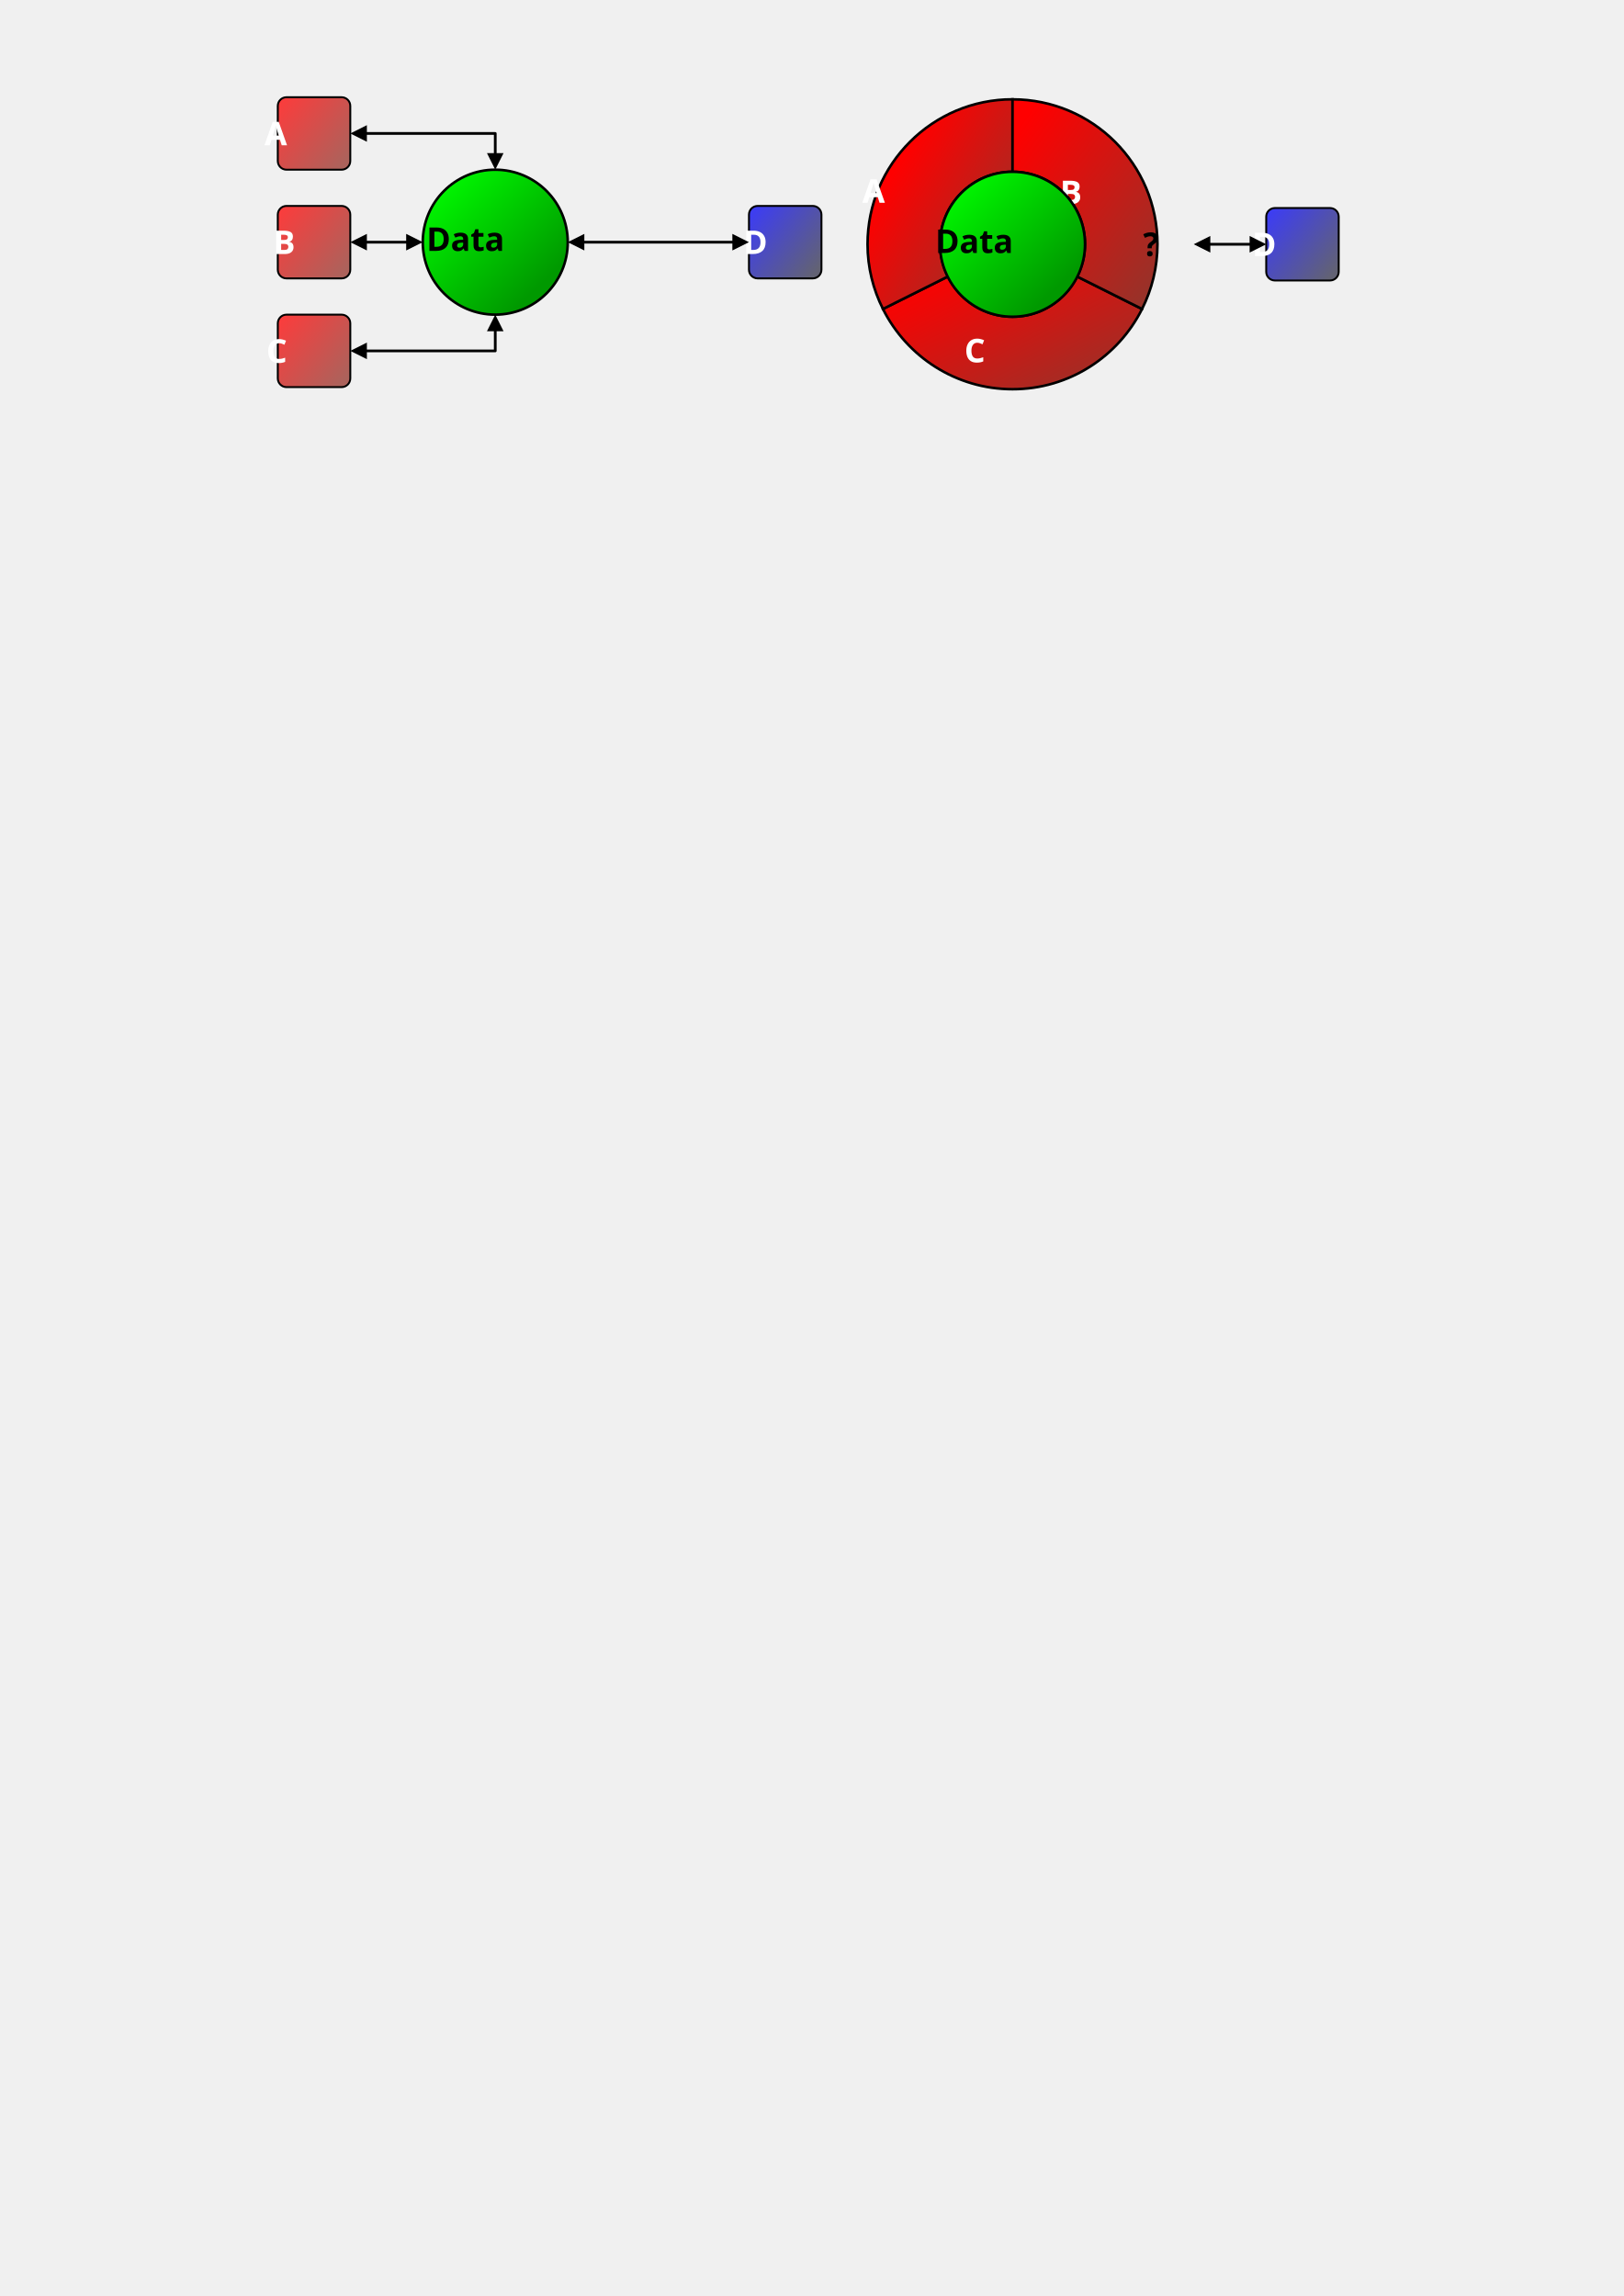
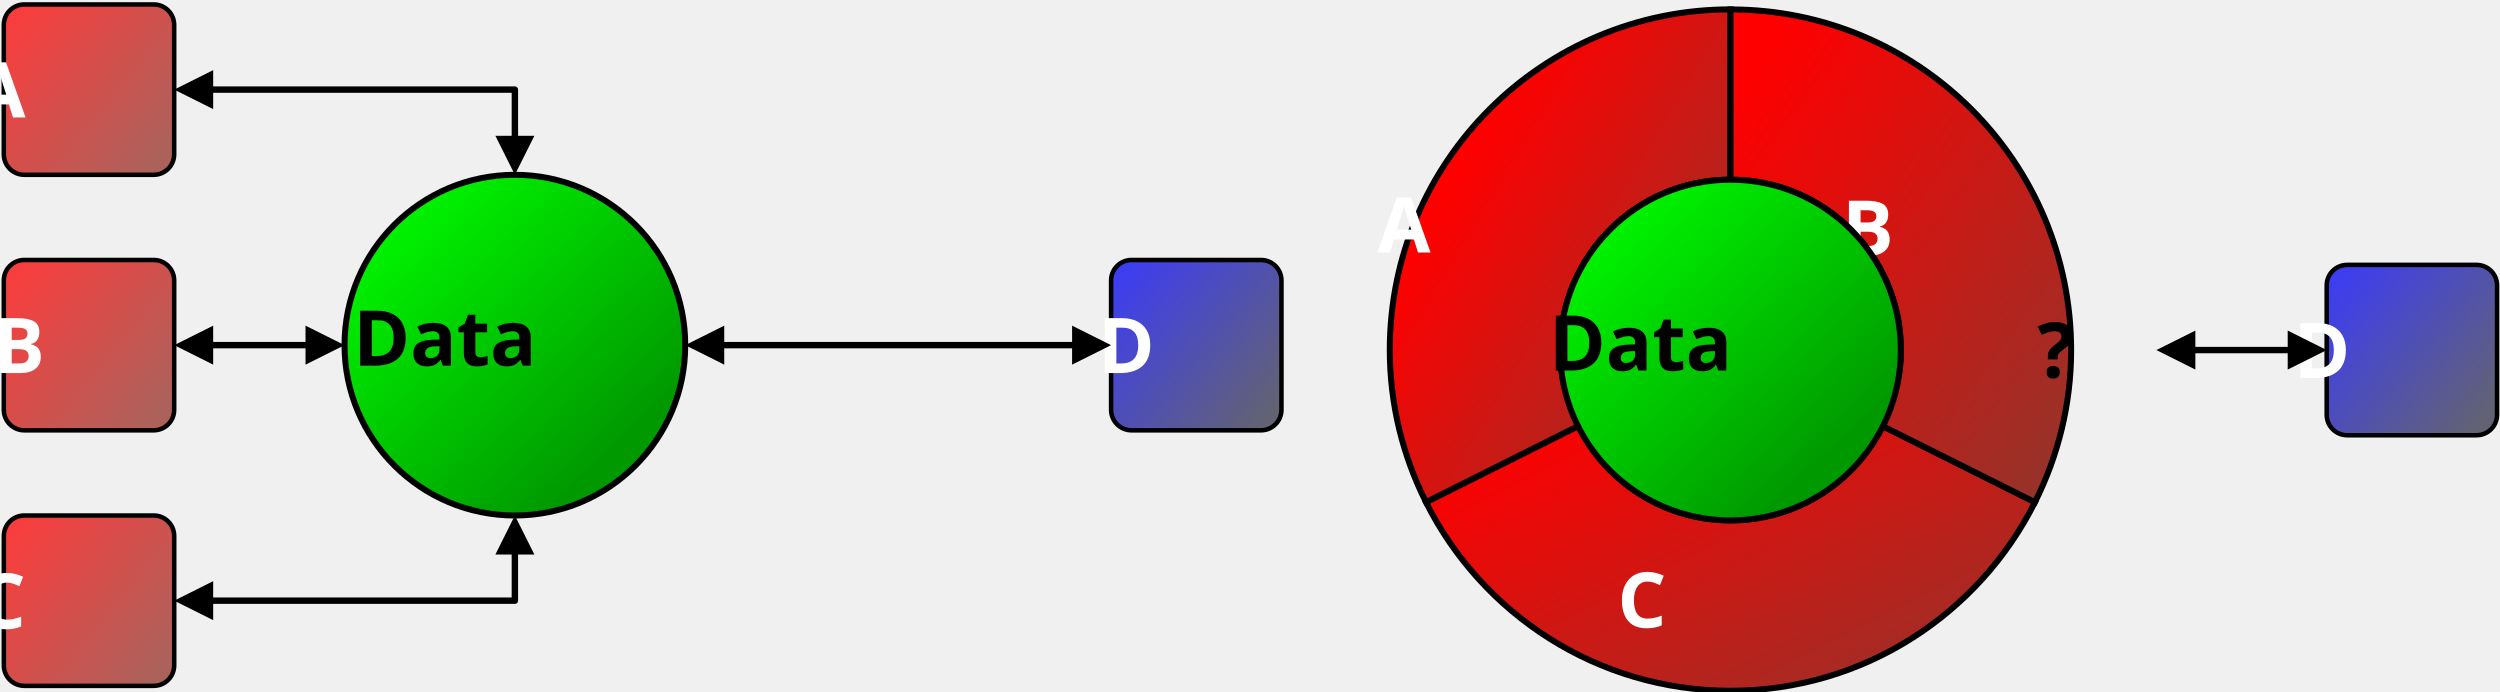
- <svg xmlns="http://www.w3.org/2000/svg" xmlns:xlink="http://www.w3.org/1999/xlink" id="svg1" width="210mm" height="297mm">
+ <svg xmlns="http://www.w3.org/2000/svg" xmlns:xlink="http://www.w3.org/1999/xlink" version="1.0" x="0" y="0" width="520" height="143.75" id="svg1">
  <defs id="defs3">
    <linearGradient id="linearGradient3626">
      <stop style="stop-color:#0000f7;stop-opacity:1;" offset="0" id="stop3627" />
      <stop style="stop-color:#33334a;stop-opacity:1;" offset="1" id="stop3628" />
    </linearGradient>
    <linearGradient id="linearGradient3148">
      <stop style="stop-color:#009900;stop-opacity:1;" offset="0" id="stop3149" />
      <stop style="stop-color:#00ff00;stop-opacity:1;" offset="1" id="stop3150" />
    </linearGradient>
    <linearGradient id="linearGradient3119">
      <stop style="stop-color:#ff0000;stop-opacity:1;" offset="0" id="stop3120" />
      <stop style="stop-color:#95332a;stop-opacity:1;" offset="1" id="stop3121" />
    </linearGradient>
-     <linearGradient xlink:href="#linearGradient3119" id="linearGradient3122" x1="335.28" y1="151.269" x2="393.911" y2="201.955" spreadMethod="pad" gradientTransform="scale(0.833775,1.199364)" gradientUnits="userSpaceOnUse" />
-     <linearGradient xlink:href="#linearGradient3119" id="linearGradient3151" x1="411.722" y1="130.977" x2="483.793" y2="206.652" gradientTransform="scale(0.833594,1.199624)" gradientUnits="userSpaceOnUse" />
-     <linearGradient xlink:href="#linearGradient3119" id="linearGradient3152" x1="183.355" y1="364.772" x2="262.269" y2="433.234" gradientTransform="scale(1.506687,0.663708)" gradientUnits="userSpaceOnUse" />
-     <linearGradient xlink:href="#linearGradient3148" id="linearGradient3153" x1="378.306" y1="671.111" x2="275.766" y2="562.937" gradientUnits="userSpaceOnUse" />
-     <linearGradient xlink:href="#linearGradient3119" id="linearGradient3165" y2="214.466" x2="176.182" y1="186.659" x1="141.991" gradientTransform="scale(1.000061,0.999939)" gradientUnits="userSpaceOnUse" />
-     <linearGradient xlink:href="#linearGradient3626" id="linearGradient3629" y2="196.748" x2="271.841" y1="168.941" x1="237.65" gradientTransform="scale(1.000061,0.999939)" gradientUnits="userSpaceOnUse" />
-     <linearGradient xlink:href="#linearGradient3148" id="linearGradient1159" x1="378.306" y1="671.111" x2="275.766" y2="562.937" gradientUnits="userSpaceOnUse" />
-     <linearGradient xlink:href="#linearGradient3626" id="linearGradient1160" x1="237.65" y1="168.941" x2="271.841" y2="196.748" gradientTransform="scale(1.000061,0.999939)" gradientUnits="userSpaceOnUse" />
-     <linearGradient xlink:href="#linearGradient3119" id="linearGradient1161" x1="279.679" y1="168.941" x2="313.87" y2="196.748" gradientTransform="scale(1.000061,0.999939)" gradientUnits="userSpaceOnUse" />
-     <linearGradient xlink:href="#linearGradient3119" id="linearGradient1162" x1="237.65" y1="168.941" x2="271.841" y2="196.748" gradientTransform="scale(1.000061,0.999939)" gradientUnits="userSpaceOnUse" />
+     <linearGradient x1="335.28" y1="151.269" x2="393.911" y2="201.955" id="linearGradient3122" xlink:href="#linearGradient3119" gradientUnits="userSpaceOnUse" gradientTransform="scale(0.833775,1.199364)" spreadMethod="pad" />
+     <linearGradient x1="411.722" y1="130.977" x2="483.793" y2="206.652" id="linearGradient3151" xlink:href="#linearGradient3119" gradientUnits="userSpaceOnUse" gradientTransform="scale(0.833594,1.199624)" />
+     <linearGradient x1="183.355" y1="364.772" x2="262.269" y2="433.234" id="linearGradient3152" xlink:href="#linearGradient3119" gradientUnits="userSpaceOnUse" gradientTransform="scale(1.506687,0.663708)" />
+     <linearGradient x1="378.306" y1="671.111" x2="275.766" y2="562.937" id="linearGradient3153" xlink:href="#linearGradient3148" gradientUnits="userSpaceOnUse" />
+     <linearGradient x1="141.991" y1="186.659" x2="176.182" y2="214.466" id="linearGradient3165" xlink:href="#linearGradient3119" gradientUnits="userSpaceOnUse" gradientTransform="scale(1.000061,0.999939)" />
+     <linearGradient x1="237.65" y1="168.941" x2="271.841" y2="196.748" id="linearGradient3629" xlink:href="#linearGradient3626" gradientUnits="userSpaceOnUse" gradientTransform="scale(1.000061,0.999939)" />
+     <linearGradient x1="378.306" y1="671.111" x2="275.766" y2="562.937" id="linearGradient1159" xlink:href="#linearGradient3148" gradientUnits="userSpaceOnUse" />
+     <linearGradient x1="237.65" y1="168.941" x2="271.841" y2="196.748" id="linearGradient1160" xlink:href="#linearGradient3626" gradientUnits="userSpaceOnUse" gradientTransform="scale(1.000061,0.999939)" />
+     <linearGradient x1="279.678" y1="168.941" x2="313.87" y2="196.748" id="linearGradient1161" xlink:href="#linearGradient3119" gradientUnits="userSpaceOnUse" gradientTransform="scale(1.000061,0.999939)" />
+     <linearGradient x1="237.65" y1="168.941" x2="271.841" y2="196.748" id="linearGradient1162" xlink:href="#linearGradient3119" gradientUnits="userSpaceOnUse" gradientTransform="scale(1.000061,0.999939)" />
  </defs>
-   <g id="g3856" transform="translate(-59.09292,22.72805)">
-     <g id="g3379" transform="translate(88.58714,-159.4488)" style="font-size:12">
-       <path style="fill:url(#linearGradient3153);fill-rule:evenodd;stroke:#000000;stroke-width:2.5" id="path3375" d="M 407.48 627.165 A 70.866 70.866 0 1 1  265.748,627.165 A 70.866 70.866 0 1 1  407.48 627.165 z" transform="matrix(0.5,0,0,0.5,44.29135,-58.46459)" />
-       <text xml:space="preserve" style="font-size:16;font-weight:bold;stroke-width:0.375;font-family:Trebuchet MS;text-anchor:middle" x="212.598" y="259.381" id="text3376">
+   <g transform="translate(-194.0907,-23.8783)" id="g3856">
+     <g transform="translate(88.58714,-159.4488)" style="font-size:12" id="g3379">
+       <path d="M 407.48 627.165 A 70.866 70.866 0 1 1  265.748,627.165 A 70.866 70.866 0 1 1  407.48 627.165 z" transform="matrix(0.5,0,0,0.5,44.29135,-58.46459)" style="fill:url(#linearGradient3153);fill-rule:evenodd;stroke:#000000;stroke-width:2.5" id="path3375" />
+       <text x="212.598" y="259.381" style="font-size:16;font-weight:bold;stroke-width:0.375;font-family:Trebuchet MS;text-anchor:middle" id="text3376" xml:space="preserve">
        <tspan x="212.598" y="259.381" id="tspan3377">Data</tspan>
      </text>
    </g>
-     <g id="g3455" transform="translate(-84.54175,-35.43311)" style="font-size:12">
-       <rect style="fill:url(#linearGradient1161);fill-opacity:0.75;fill-rule:evenodd;stroke:#000000;stroke-width:0.707pt" id="rect3454" width="35.438" height="35.433" x="279.428" y="166.535" rx="4.262" ry="4.262" />
-       <text xml:space="preserve" style="font-size:16;font-weight:bold;fill:#ffffff;stroke-width:0.375;font-family:Trebuchet MS;text-anchor:middle" x="159.447" y="314.068" id="text3397" transform="translate(138.1934,-124.0157)">
+     <g transform="translate(-84.54175,-35.43311)" style="font-size:12" id="g3455">
+       <rect width="35.438" height="35.433" rx="4.262" ry="4.262" x="279.428" y="166.535" style="fill:url(#linearGradient1161);fill-opacity:0.75;fill-rule:evenodd;stroke:#000000;stroke-width:0.707pt" id="rect3454" />
+       <text x="159.447" y="314.068" transform="translate(138.1934,-124.0157)" style="font-size:16;font-weight:bold;fill:#ffffff;stroke-width:0.375;font-family:Trebuchet MS;text-anchor:middle" id="text3397" xml:space="preserve">
        <tspan x="159.447" y="314.068" id="tspan3404">C</tspan>
        <tspan x="159.447" y="330.068" id="tspan3406" />
      </text>
    </g>
-     <g id="g3462" transform="translate(-42.51525,-88.5827)" style="font-size:12">
-       <rect style="fill:url(#linearGradient1162);fill-opacity:0.75;fill-rule:evenodd;stroke:#000000;stroke-width:0.707pt" id="rect3453" width="35.438" height="35.433" x="237.397" y="166.535" rx="4.262" ry="4.262" />
-       <text xml:space="preserve" style="font-size:16;font-weight:bold;fill:#ffffff;stroke-width:0.375;font-family:Trebuchet MS;text-anchor:middle" x="159.447" y="260.919" id="text3391" transform="translate(95.6693,-70.86615)">
+     <g transform="translate(-42.51525,-88.5827)" style="font-size:12" id="g3462">
+       <rect width="35.438" height="35.433" rx="4.262" ry="4.262" x="237.397" y="166.535" style="fill:url(#linearGradient1162);fill-opacity:0.75;fill-rule:evenodd;stroke:#000000;stroke-width:0.707pt" id="rect3453" />
+       <text x="159.447" y="260.919" transform="translate(95.6693,-70.86615)" style="font-size:16;font-weight:bold;fill:#ffffff;stroke-width:0.375;font-family:Trebuchet MS;text-anchor:middle" id="text3391" xml:space="preserve">
        <tspan x="159.447" y="260.919" id="tspan3402">B</tspan>
      </text>
    </g>
-     <g id="g3467" transform="translate(4.000000e-5,-141.7323)" style="font-size:12">
-       <rect style="fill:url(#linearGradient3165);fill-opacity:0.75;fill-rule:evenodd;stroke:#000000;stroke-width:0.707pt" id="rect3384" width="35.438" height="35.433" x="141.732" y="184.252" rx="4.262" ry="4.262" transform="translate(53.14961,-17.71655)" />
-       <text xml:space="preserve" style="font-size:16;font-weight:bold;fill:#ffffff;stroke-width:0.375;font-family:Trebuchet MS;text-anchor:middle" x="159.451" y="207.769" id="text3385" transform="translate(53.14961,-17.71655)">
-         <tspan x="159.451" y="207.769" id="tspan3386" style="fill-opacity:1">A</tspan>
-         <tspan x="159.451" y="223.769" id="tspan3388" style="fill-opacity:1" />
+     <g transform="translate(4.000000e-5,-141.7323)" style="font-size:12" id="g3467">
+       <rect width="35.438" height="35.433" rx="4.262" ry="4.262" x="141.732" y="184.252" transform="translate(53.14961,-17.71655)" style="fill:url(#linearGradient3165);fill-opacity:0.75;fill-rule:evenodd;stroke:#000000;stroke-width:0.707pt" id="rect3384" />
+       <text x="159.451" y="207.769" transform="translate(53.14961,-17.71655)" style="font-size:16;font-weight:bold;fill:#ffffff;stroke-width:0.375;font-family:Trebuchet MS;text-anchor:middle" id="text3385" xml:space="preserve">
+         <tspan x="159.451" y="207.769" style="fill-opacity:1" id="tspan3386">A</tspan>
+         <tspan x="159.451" y="223.769" style="fill-opacity:1" id="tspan3388" />
      </text>
    </g>
-     <g id="g3603" transform="translate(88.58715,-123.503)" style="font-size:12">
-       <path style="fill-rule:evenodd;stroke-width:1pt" d="M 212.598,254.605 L 208.542,262.717 L 216.654,262.717 L 212.598,254.605 z " id="path3600" />
-       <path style="fill:none;fill-opacity:0.75;fill-rule:evenodd;stroke:#000000;stroke-width:1pt;stroke-linecap:round;stroke-linejoin:round" d="M 148.161,272.322 L 212.598,272.322 L 212.598,261.474" id="path3601" />
-       <path style="fill-rule:evenodd;stroke-width:1pt" d="M 141.732,272.322 L 149.844,276.378 L 149.844,268.266 L 141.732,272.322 z " id="path3602" />
+     <g transform="translate(88.58715,-123.503)" style="font-size:12" id="g3603">
+       <path d="M 212.598,254.605 L 208.542,262.717 L 216.654,262.717 L 212.598,254.605 z " style="fill-rule:evenodd;stroke-width:1pt" id="path3600" />
+       <path d="M 148.161,272.322 L 212.598,272.322 L 212.598,261.474" style="fill:none;fill-opacity:0.75;fill-rule:evenodd;stroke:#000000;stroke-width:1pt;stroke-linecap:round;stroke-linejoin:round" id="path3601" />
+       <path d="M 141.732,272.322 L 149.844,276.378 L 149.844,268.266 L 141.732,272.322 z " style="fill-rule:evenodd;stroke-width:1pt" id="path3602" />
    </g>
-     <g id="g3607" transform="translate(88.58715,-124.0158)" style="font-size:12">
-       <path style="fill-rule:evenodd;stroke-width:1pt" d="M 212.598,184.252 L 208.542,176.14 L 216.654,176.14 L 212.598,184.252 z " id="path3596" />
-       <path style="fill:none;fill-opacity:0.75;fill-rule:evenodd;stroke:#000000;stroke-width:1pt;stroke-linecap:round;stroke-linejoin:round" d="M 148.161,166.535 L 212.598,166.535 L 212.598,177.383" id="path3597" />
-       <path style="fill-rule:evenodd;stroke-width:1pt" d="M 141.732,166.535 L 149.844,162.479 L 149.844,170.591 L 141.732,166.535 z " id="path3599" />
+     <g transform="translate(88.58715,-124.0158)" style="font-size:12" id="g3607">
+       <path d="M 212.598,184.252 L 208.542,176.14 L 216.654,176.14 L 212.598,184.252 z " style="fill-rule:evenodd;stroke-width:1pt" id="path3596" />
+       <path d="M 148.161,166.535 L 212.598,166.535 L 212.598,177.383" style="fill:none;fill-opacity:0.75;fill-rule:evenodd;stroke:#000000;stroke-width:1pt;stroke-linecap:round;stroke-linejoin:round" id="path3597" />
+       <path d="M 141.732,166.535 L 149.844,162.479 L 149.844,170.591 L 141.732,166.535 z " style="fill-rule:evenodd;stroke-width:1pt" id="path3599" />
    </g>
-     <g id="g3611" transform="translate(88.58715,-124.0158)" style="font-size:12">
-       <path style="fill:none;fill-opacity:0.75;fill-rule:evenodd;stroke:#000000;stroke-width:1pt;stroke-linecap:round;stroke-linejoin:round" d="M 148.563,215.116 L 169.857,215.116" id="path3544" transform="translate(7.668599e-6,4.56875)" />
-       <path style="fill-rule:evenodd;stroke-width:1pt" d="M 177.165,219.685 L 169.053,215.629 L 169.053,223.741 L 177.165,219.685 z " id="path3546" />
-       <path style="fill-rule:evenodd;stroke-width:1pt" d="M 141.732,219.685 L 149.844,215.629 L 149.844,223.741 L 141.732,219.685 z " id="path3598" />
+     <g transform="translate(88.58715,-124.0158)" style="font-size:12" id="g3611">
+       <path d="M 148.563,215.116 L 169.857,215.116" transform="translate(7.668599e-6,4.56875)" style="fill:none;fill-opacity:0.75;fill-rule:evenodd;stroke:#000000;stroke-width:1pt;stroke-linecap:round;stroke-linejoin:round" id="path3544" />
+       <path d="M 177.165,219.685 L 169.053,215.629 L 169.053,223.741 L 177.165,219.685 z " style="fill-rule:evenodd;stroke-width:1pt" id="path3546" />
+       <path d="M 141.732,219.685 L 149.844,215.629 L 149.844,223.741 L 141.732,219.685 z " style="fill-rule:evenodd;stroke-width:1pt" id="path3598" />
    </g>
-     <g id="g3635" transform="translate(141.7323,-124.0158)" style="font-size:12">
-       <rect style="fill:url(#linearGradient3629);fill-opacity:0.75;fill-rule:evenodd;stroke:#000000;stroke-width:0.707pt" id="rect3616" width="35.438" height="35.433" x="237.397" y="166.535" rx="4.262" ry="4.262" transform="translate(46.06743,35.43308)" />
-       <text xml:space="preserve" style="font-size:16;font-style:normal;font-weight:bold;fill:#ffffff;stroke-width:0.375;font-family:Trebuchet MS;text-anchor:middle;writing-mode:lr" x="159.447" y="260.919" id="text3617" transform="translate(141.7367,-35.43307)">
+     <g transform="translate(141.7323,-124.0158)" style="font-size:12" id="g3635">
+       <rect width="35.438" height="35.433" rx="4.262" ry="4.262" x="237.397" y="166.535" transform="translate(46.06743,35.43308)" style="fill:url(#linearGradient3629);fill-opacity:0.75;fill-rule:evenodd;stroke:#000000;stroke-width:0.707pt" id="rect3616" />
+       <text x="159.447" y="260.919" transform="translate(141.7367,-35.43307)" style="font-size:16;font-style:normal;font-weight:bold;fill:#ffffff;stroke-width:0.375;font-family:Trebuchet MS;text-anchor:middle;writing-mode:lr" id="text3617" xml:space="preserve">
        <tspan x="159.447" y="260.919" id="tspan3624">D</tspan>
      </text>
    </g>
    <g id="g3843">
-       <path style="font-size:12;fill:none;fill-opacity:0.75;fill-rule:evenodd;stroke:#000000;stroke-width:1pt;stroke-linecap:round;stroke-linejoin:round" d="M 148.563,215.116 L 223.695,215.116" id="path3631" transform="translate(194.8864,-119.4471)" />
-       <path style="font-size:12;fill-rule:evenodd;stroke-width:1pt" d="M 425.197,95.669 L 417.085,91.613 L 417.085,99.725 L 425.197,95.669 z " id="path3632" />
-       <path style="font-size:12;fill-rule:evenodd;stroke-width:1pt" d="M 141.732,219.685 L 149.844,215.629 L 149.844,223.741 L 141.732,219.685 z " id="path3633" transform="translate(194.8864,-124.0158)" />
+       <path d="M 148.563,215.116 L 223.695,215.116" transform="translate(194.8864,-119.4471)" style="font-size:12;fill:none;fill-opacity:0.75;fill-rule:evenodd;stroke:#000000;stroke-width:1pt;stroke-linecap:round;stroke-linejoin:round" id="path3631" />
+       <path d="M 425.197,95.669 L 417.085,91.613 L 417.085,99.725 L 425.197,95.669 z " style="font-size:12;fill-rule:evenodd;stroke-width:1pt" id="path3632" />
+       <path d="M 141.732,219.685 L 149.844,215.629 L 149.844,223.741 L 141.732,219.685 z " transform="translate(194.8864,-124.0158)" style="font-size:12;fill-rule:evenodd;stroke-width:1pt" id="path3633" />
    </g>
  </g>
-   <g id="g3902" transform="translate(193.7566,-153.4144)">
-     <g id="g3496" transform="translate(-35.4331,53.14984)" style="font-size:12">
+   <g transform="translate(58.7589,-200.0208)" id="g3902">
+     <g transform="translate(-35.4331,53.14984)" style="font-size:12" id="g3496">
      <g id="g3474">
-         <path style="font-size:12;fill:url(#linearGradient3152);fill-rule:evenodd;stroke:#000000;stroke-width:1.25" d="M 305.031,235.457 L 273.281,251.332 C 284.919,274.56 308.892,290.551 336.625,290.551 C 364.355,290.551 388.299,274.556 399.938,251.332 L 368.188,235.457 C 362.369,247.073 350.493,255.113 336.625,255.113 C 322.756,255.113 310.849,247.075 305.031,235.457 z " id="path3146" />
-         <text xml:space="preserve" style="font-size:16;font-weight:bold;fill:#ffffff;stroke-width:0.375;font-family:Trebuchet MS;text-anchor:middle" x="336.923" y="277.396" id="text3219">
+         <path d="M 305.031,235.457 L 273.281,251.332 C 284.919,274.56 308.892,290.551 336.625,290.551 C 364.355,290.551 388.299,274.556 399.938,251.332 L 368.188,235.457 C 362.369,247.073 350.493,255.113 336.625,255.113 C 322.756,255.113 310.849,247.075 305.031,235.457 z " style="font-size:12;fill:url(#linearGradient3152);fill-rule:evenodd;stroke:#000000;stroke-width:1.25" id="path3146" />
+         <text x="336.923" y="277.396" style="font-size:16;font-weight:bold;fill:#ffffff;stroke-width:0.375;font-family:Trebuchet MS;text-anchor:middle" id="text3219" xml:space="preserve">
          <tspan x="336.923" y="277.396" id="tspan3222">C</tspan>
        </text>
      </g>
      <g id="g3479">
-         <path style="font-size:12;fill:url(#linearGradient3122);fill-rule:evenodd;stroke:#000000;stroke-width:1.25" d="M 336.623,148.819 C 297.505,148.819 265.748,180.544 265.748,219.663 C 265.748,231.047 268.502,241.784 273.279,251.319 L 305.029,235.444 C 302.643,230.678 301.186,225.352 301.186,219.663 C 301.186,200.104 317.064,184.225 336.623,184.225 L 336.623,148.819 z " id="path3144" />
-         <text xml:space="preserve" style="font-size:16;font-weight:bold;fill:#ffffff;stroke-width:0.375;font-family:Trebuchet MS;text-anchor:middle" x="291.581" y="199.397" id="text3212">
-           <tspan x="291.581" y="199.397" id="tspan3213" style="fill-opacity:1">A</tspan>
-           <tspan x="291.581" y="215.397" id="tspan3215" style="fill-opacity:1" />
+         <path d="M 336.623,148.819 C 297.505,148.819 265.748,180.544 265.748,219.663 C 265.748,231.047 268.502,241.784 273.279,251.319 L 305.029,235.444 C 302.643,230.678 301.186,225.352 301.186,219.663 C 301.186,200.104 317.064,184.225 336.623,184.225 L 336.623,148.819 z " style="font-size:12;fill:url(#linearGradient3122);fill-rule:evenodd;stroke:#000000;stroke-width:1.25" id="path3144" />
+         <text x="291.581" y="199.397" style="font-size:16;font-weight:bold;fill:#ffffff;stroke-width:0.375;font-family:Trebuchet MS;text-anchor:middle" id="text3212" xml:space="preserve">
+           <tspan x="291.581" y="199.397" style="fill-opacity:1" id="tspan3213">A</tspan>
+           <tspan x="291.581" y="215.397" style="fill-opacity:1" id="tspan3215" />
        </text>
      </g>
      <g id="g3486">
-         <path style="font-size:12;fill:url(#linearGradient3151);fill-rule:evenodd;stroke:#000000;stroke-width:1.25" d="M 336.625,148.832 L 336.625,184.238 C 356.184,184.238 372.063,200.117 372.063,219.676 C 372.063,225.367 370.575,230.69 368.188,235.457 L 399.938,251.332 C 404.717,241.795 407.469,231.064 407.469,219.676 C 407.469,180.558 375.743,148.832 336.625,148.832 z " id="path3142" />
-         <text xml:space="preserve" style="font-size:16;font-weight:bold;fill:#ffffff;stroke-width:0.375;font-family:Trebuchet MS;text-anchor:middle" x="383.911" y="200.04" id="text3184">
+         <path d="M 336.625,148.832 L 336.625,184.238 C 356.184,184.238 372.063,200.117 372.063,219.676 C 372.063,225.367 370.575,230.69 368.188,235.457 L 399.938,251.332 C 404.717,241.795 407.469,231.064 407.469,219.676 C 407.469,180.558 375.743,148.832 336.625,148.832 z " style="font-size:12;fill:url(#linearGradient3151);fill-rule:evenodd;stroke:#000000;stroke-width:1.25" id="path3142" />
+         <text x="383.911" y="200.04" style="font-size:16;font-weight:bold;fill:#ffffff;stroke-width:0.375;font-family:Trebuchet MS;text-anchor:middle" id="text3184" xml:space="preserve">
          <tspan x="383.911" y="200.04" id="tspan3217">B</tspan>
        </text>
      </g>
      <g id="g3491">
-         <path style="font-size:12;fill:url(#linearGradient1159);fill-rule:evenodd;stroke:#000000;stroke-width:2.5" id="path3138" d="M 407.48 627.165 A 70.866 70.866 0 1 1  265.748,627.165 A 70.866 70.866 0 1 1  407.48 627.165 z" transform="matrix(0.5,0,0,0.5,168.3071,-93.89765)" />
-         <text xml:space="preserve" style="font-size:16;font-weight:bold;stroke-width:0.375;font-family:Trebuchet MS;text-anchor:middle" x="336.614" y="223.948" id="text3154">
+         <path d="M 407.48 627.165 A 70.866 70.866 0 1 1  265.748,627.165 A 70.866 70.866 0 1 1  407.48 627.165 z" transform="matrix(0.5,0,0,0.5,168.3071,-93.89765)" style="font-size:12;fill:url(#linearGradient1159);fill-rule:evenodd;stroke:#000000;stroke-width:2.5" id="path3138" />
+         <text x="336.614" y="223.948" style="font-size:16;font-weight:bold;stroke-width:0.375;font-family:Trebuchet MS;text-anchor:middle" id="text3154" xml:space="preserve">
          <tspan x="336.614" y="223.948" id="tspan3210">Data</tspan>
        </text>
      </g>
    </g>
-     <g id="g3656" transform="translate(-159.4488,53.14958)" style="font-size:12">
-       <g id="g3640" transform="translate(301.1766,-2.162663e-5)">
-         <rect style="font-size:12;fill:url(#linearGradient1160);fill-opacity:0.75;fill-rule:evenodd;stroke:#000000;stroke-width:0.707pt" id="rect3641" width="35.438" height="35.433" x="237.397" y="166.535" rx="4.262" ry="4.262" transform="translate(46.06743,35.43308)" />
-         <text xml:space="preserve" style="font-size:16;font-style:normal;font-weight:bold;fill:#ffffff;stroke-width:0.375;font-family:Trebuchet MS;text-anchor:middle;writing-mode:lr" x="159.447" y="260.919" id="text3642" transform="translate(141.7367,-35.43307)">
+     <g transform="translate(-159.4488,53.14958)" style="font-size:12" id="g3656">
+       <g transform="translate(301.1766,-2.162663e-5)" id="g3640">
+         <rect width="35.438" height="35.433" rx="4.262" ry="4.262" x="237.397" y="166.535" transform="translate(46.06743,35.43308)" style="font-size:12;fill:url(#linearGradient1160);fill-opacity:0.75;fill-rule:evenodd;stroke:#000000;stroke-width:0.707pt" id="rect3641" />
+         <text x="159.447" y="260.919" transform="translate(141.7367,-35.43307)" style="font-size:16;font-style:normal;font-weight:bold;fill:#ffffff;stroke-width:0.375;font-family:Trebuchet MS;text-anchor:middle;writing-mode:lr" id="text3642" xml:space="preserve">
          <tspan x="159.447" y="260.919" id="tspan3643">D</tspan>
        </text>
      </g>
-       <g id="g3645" transform="translate(407.4798,2.842171e-14)">
-         <path style="font-size:12;fill:none;fill-opacity:0.75;fill-rule:evenodd;stroke:#000000;stroke-width:1pt;stroke-linecap:round;stroke-linejoin:round" d="M 148.563,215.116 L 169.857,215.116" id="path3646" transform="translate(7.668599e-6,4.56875)" />
-         <path style="font-size:12;fill-rule:evenodd;stroke-width:1pt" d="M 177.165,219.685 L 169.053,215.629 L 169.053,223.741 L 177.165,219.685 z " id="path3647" />
-         <path style="font-size:12;fill-rule:evenodd;stroke-width:1pt" d="M 141.732,219.685 L 149.844,215.629 L 149.844,223.741 L 141.732,219.685 z " id="path3648" />
+       <g transform="translate(407.4798,2.842171e-14)" id="g3645">
+         <path d="M 148.563,215.116 L 169.857,215.116" transform="translate(7.668599e-6,4.56875)" style="font-size:12;fill:none;fill-opacity:0.75;fill-rule:evenodd;stroke:#000000;stroke-width:1pt;stroke-linecap:round;stroke-linejoin:round" id="path3646" />
+         <path d="M 177.165,219.685 L 169.053,215.629 L 169.053,223.741 L 177.165,219.685 z " style="font-size:12;fill-rule:evenodd;stroke-width:1pt" id="path3647" />
+         <path d="M 141.732,219.685 L 149.844,215.629 L 149.844,223.741 L 141.732,219.685 z " style="font-size:12;fill-rule:evenodd;stroke-width:1pt" id="path3648" />
      </g>
-       <text xml:space="preserve" style="font-size:16;font-style:normal;font-weight:bold;fill:#000000;fill-opacity:1;stroke:none;stroke-width:1pt;stroke-linecap:butt;stroke-linejoin:miter;stroke-opacity:1;font-family:Trebuchet MS;text-anchor:middle;writing-mode:lr" x="542.864" y="225.431" id="text3649">
+       <text x="542.864" y="225.431" style="font-size:16;font-style:normal;font-weight:bold;fill:#000000;fill-opacity:1;stroke:none;stroke-width:1pt;stroke-linecap:butt;stroke-linejoin:miter;stroke-opacity:1;font-family:Trebuchet MS;text-anchor:middle;writing-mode:lr" id="text3649" xml:space="preserve">
        <tspan x="542.864" y="225.431" id="tspan3654">?</tspan>
      </text>
    </g>
  </g>
</svg>
